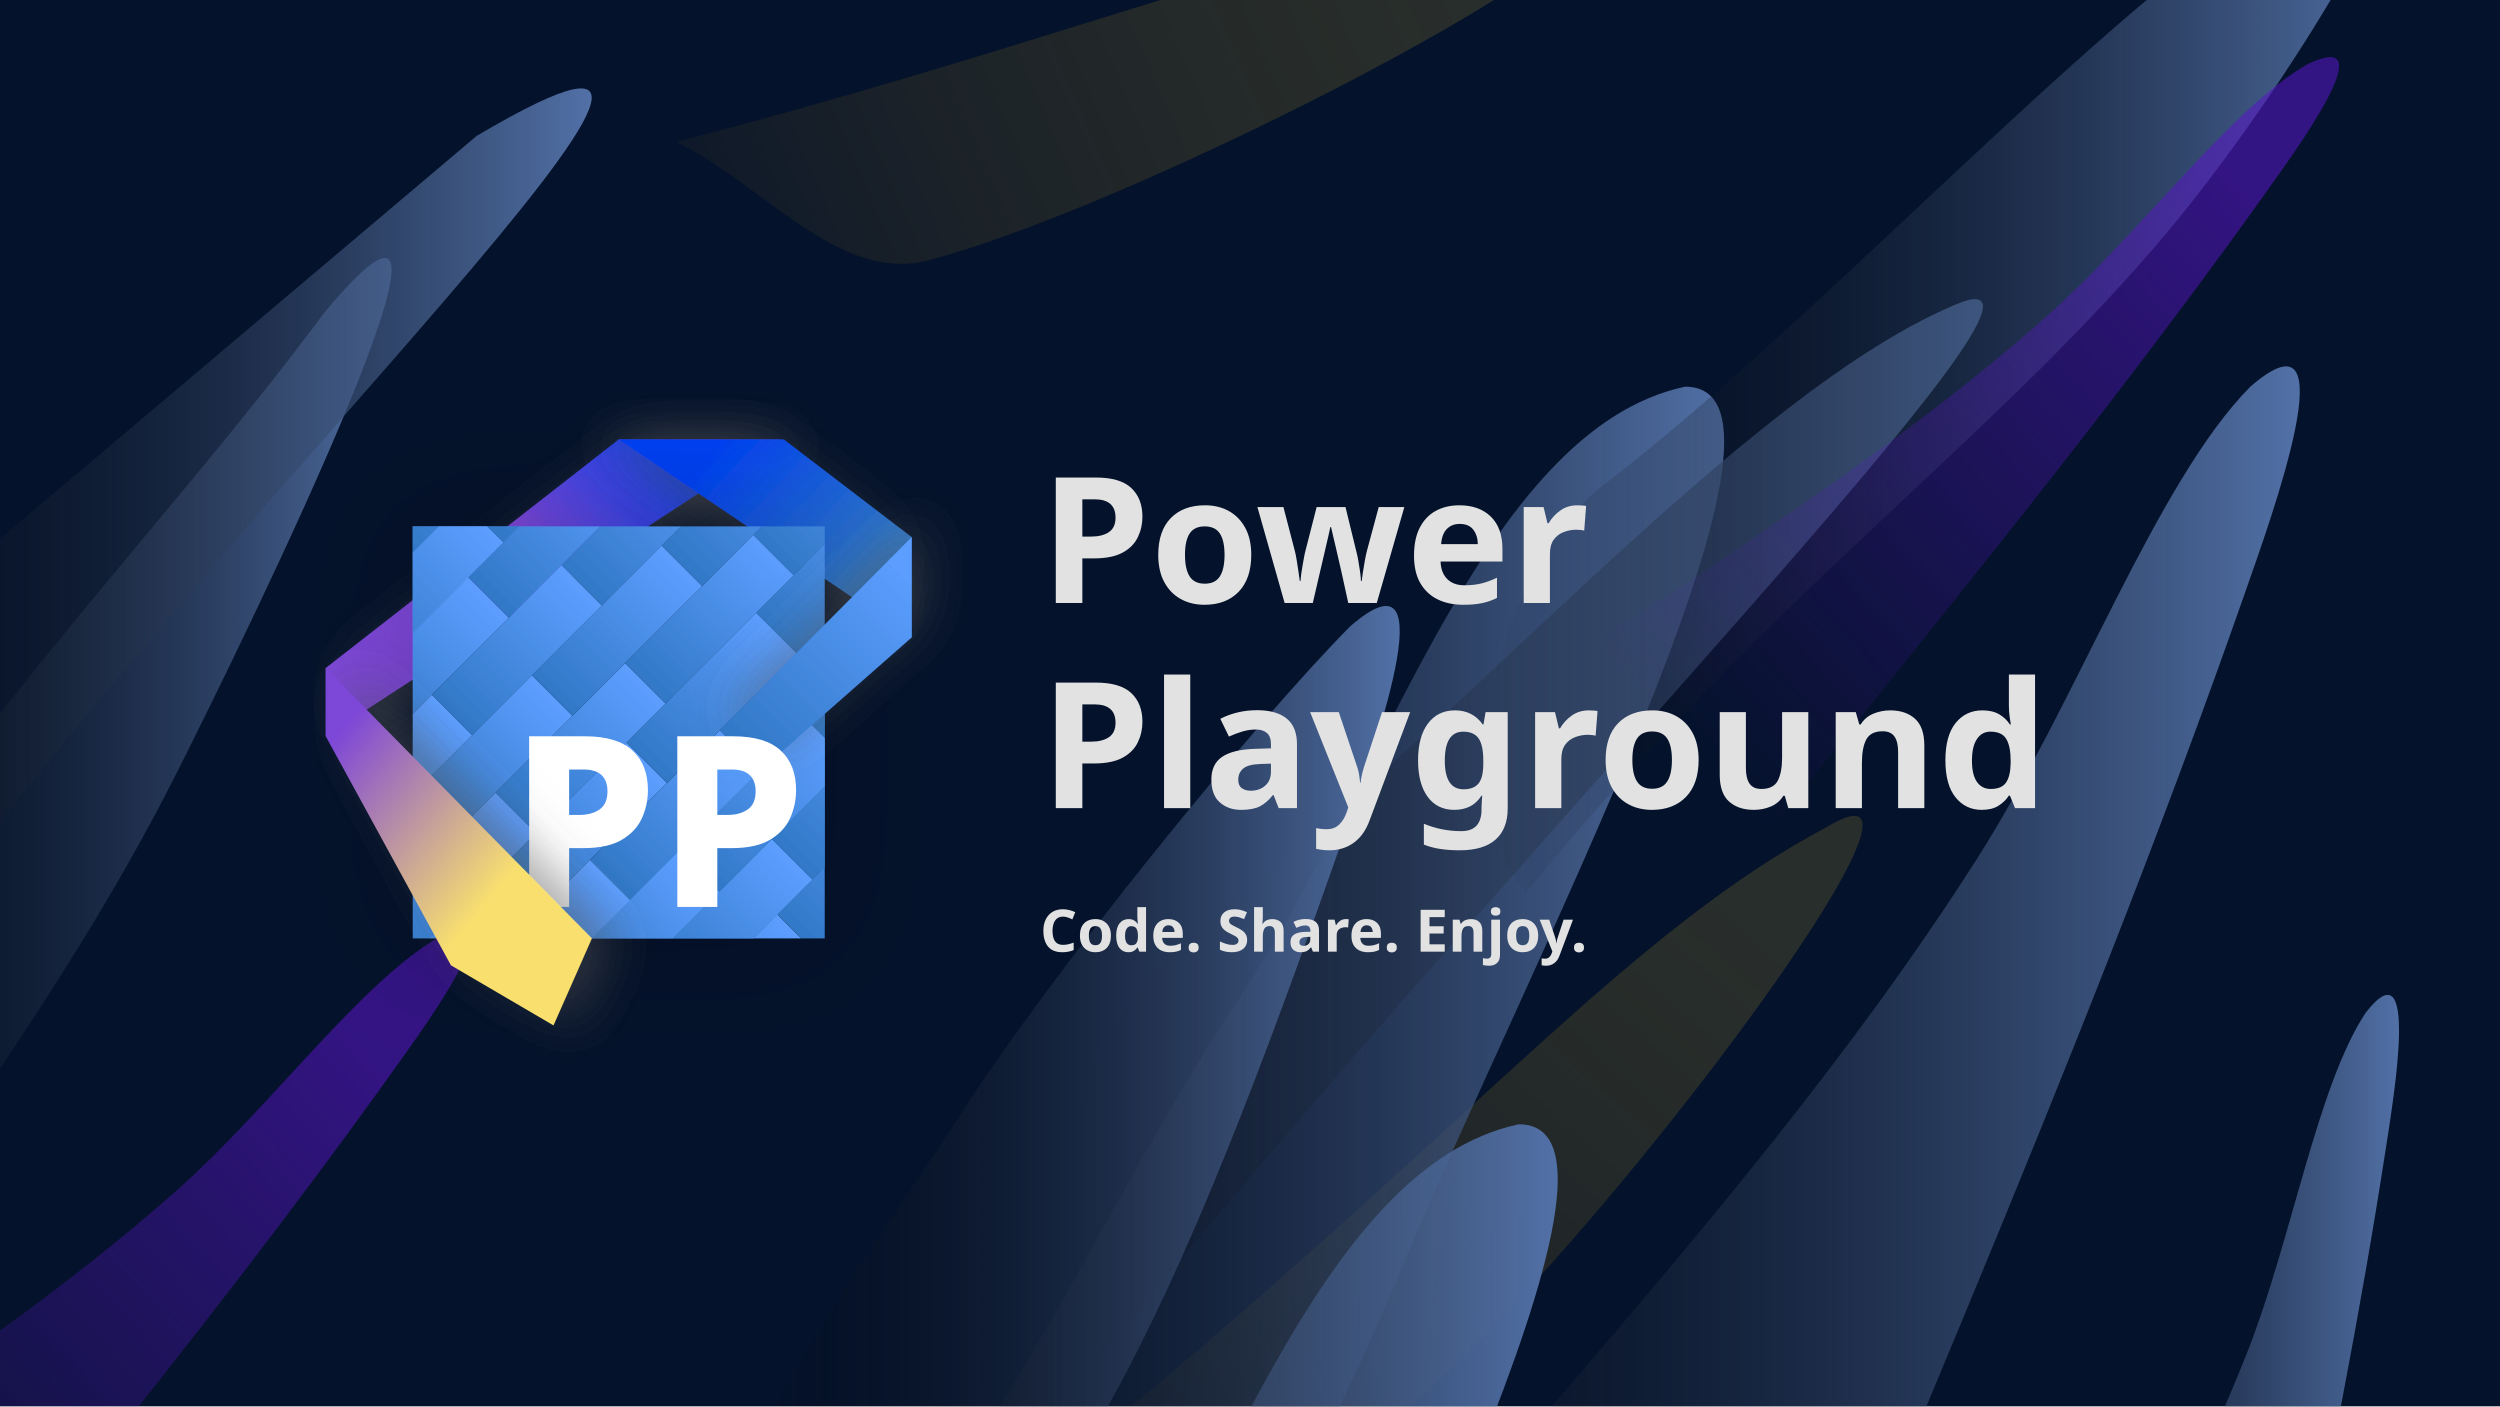
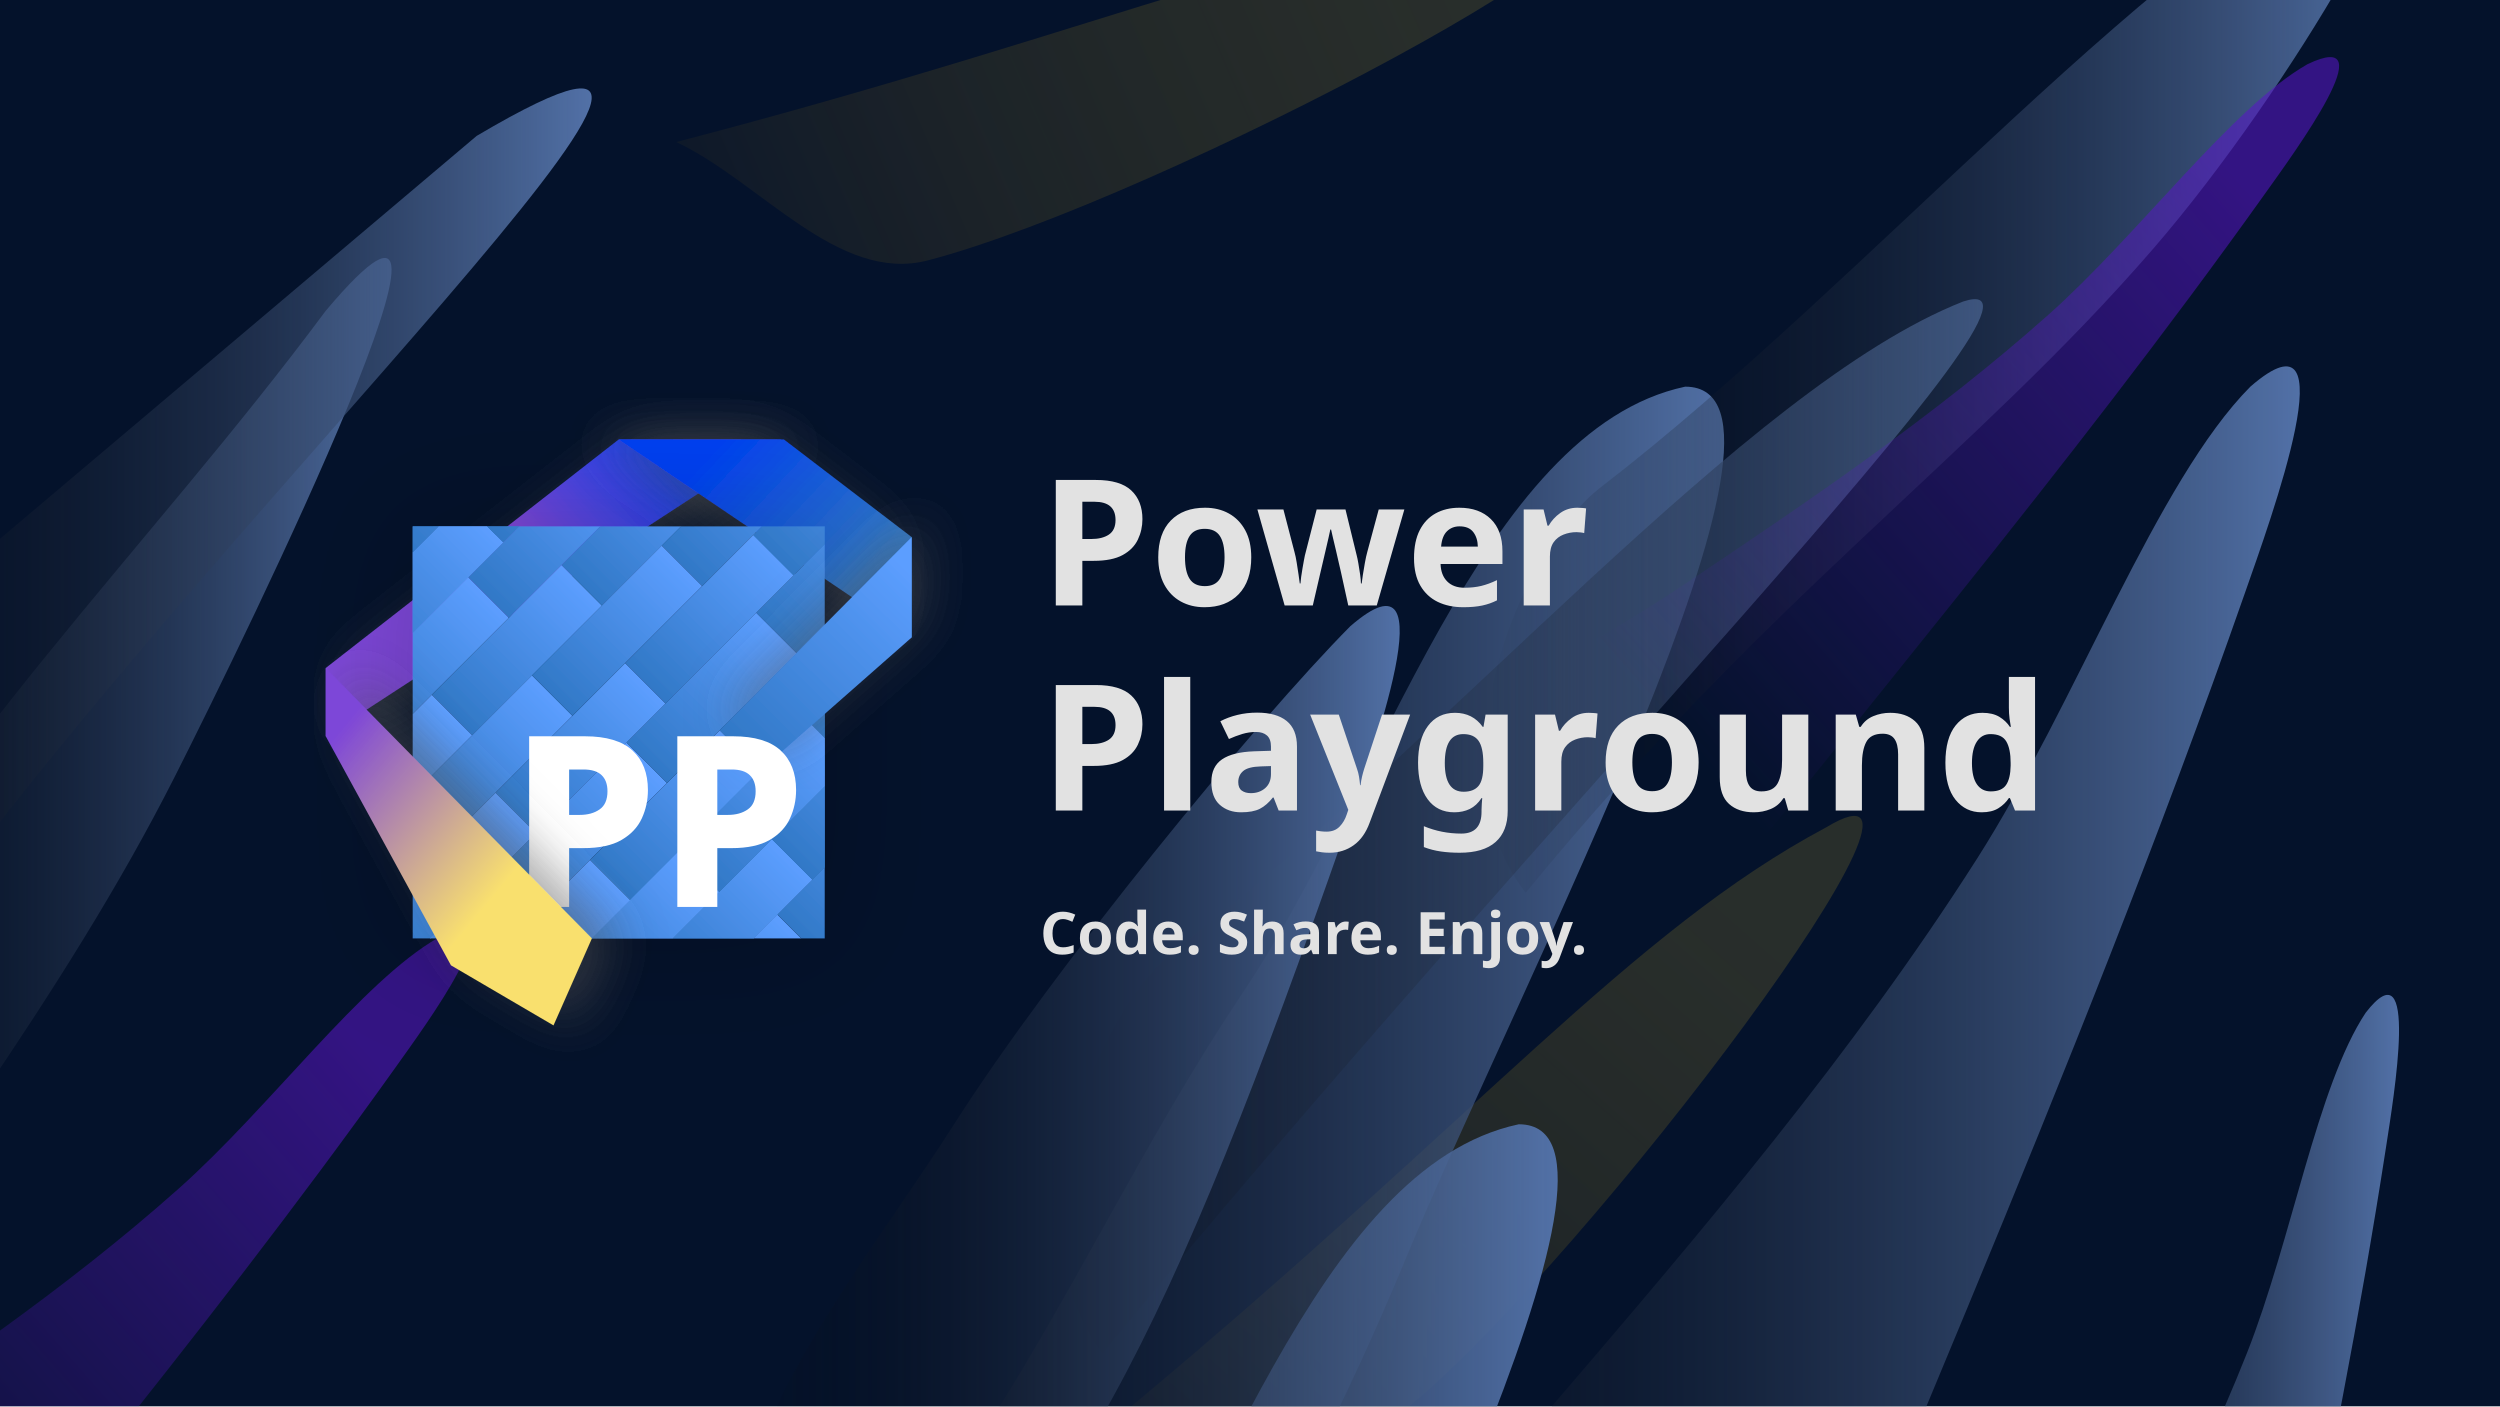
<svg xmlns="http://www.w3.org/2000/svg" xmlns:ns1="http://vectornator.io" xmlns:xlink="http://www.w3.org/1999/xlink" height="100%" stroke-miterlimit="10" style="fill-rule:nonzero;clip-rule:evenodd;stroke-linecap:round;stroke-linejoin:round;" version="1.1" viewBox="5.68434e-14 212 1024 576" width="100%" xml:space="preserve">
  <defs>
    <path d="M5.68434e-14 212L1024 212L1024 212L1024 788L1024 788L5.68434e-14 788L5.68434e-14 788L5.68434e-14 212L5.68434e-14 212Z" id="Fill" />
    <linearGradient gradientTransform="matrix(1 0 0 1 0 0)" gradientUnits="userSpaceOnUse" id="LinearGradient" x1="468.684" x2="716.113" y1="872.198" y2="591.406">
      <stop offset="0" stop-color="#ffbd00" stop-opacity="0" />
      <stop offset="1" stop-color="#8f7d2c" stop-opacity="0.261" />
    </linearGradient>
    <linearGradient gradientTransform="matrix(1 0 0 1 0 0)" gradientUnits="userSpaceOnUse" id="LinearGradient_2" x1="-96.569" x2="160.382" y1="552.832" y2="552.832">
      <stop offset="0" stop-color="#000000" stop-opacity="0" />
      <stop offset="1" stop-color="#5271a7" />
    </linearGradient>
    <linearGradient gradientTransform="matrix(1 0 0 1 0 0)" gradientUnits="userSpaceOnUse" id="LinearGradient_3" x1="-96.569" x2="242.359" y1="420.721" y2="420.721">
      <stop offset="0" stop-color="#000000" stop-opacity="0" />
      <stop offset="1" stop-color="#5271a7" />
    </linearGradient>
    <linearGradient gradientTransform="matrix(1 0 0 1 0 0)" gradientUnits="userSpaceOnUse" id="LinearGradient_4" x1="494.864" x2="941.999" y1="700.656" y2="700.656">
      <stop offset="0" stop-color="#000000" stop-opacity="0" />
      <stop offset="1" stop-color="#5271a7" />
    </linearGradient>
    <linearGradient gradientTransform="matrix(1 0 0 1 0 0)" gradientUnits="userSpaceOnUse" id="LinearGradient_5" x1="299.473" x2="706.217" y1="706.588" y2="706.588">
      <stop offset="0" stop-color="#000000" stop-opacity="0" />
      <stop offset="1" stop-color="#5271a7" />
    </linearGradient>
    <linearGradient gradientTransform="matrix(1 0 0 1 0 0)" gradientUnits="userSpaceOnUse" id="LinearGradient_6" x1="434.671" x2="812.218" y1="550.419" y2="550.419">
      <stop offset="0" stop-color="#000000" stop-opacity="0" />
      <stop offset="1" stop-color="#5271a7" />
    </linearGradient>
    <linearGradient gradientTransform="matrix(1 0 0 1 0 0)" gradientUnits="userSpaceOnUse" id="LinearGradient_7" x1="762.914" x2="982.642" y1="854.96" y2="854.96">
      <stop offset="0" stop-color="#000000" stop-opacity="0" />
      <stop offset="1" stop-color="#5271a7" />
    </linearGradient>
    <linearGradient gradientTransform="matrix(1 0 0 1 0 0)" gradientUnits="userSpaceOnUse" id="LinearGradient_8" x1="231.3" x2="638.043" y1="1008.71" y2="1008.71">
      <stop offset="0" stop-color="#000000" stop-opacity="0" />
      <stop offset="1" stop-color="#5271a7" />
    </linearGradient>
    <linearGradient gradientTransform="matrix(1 0 0 1 0 0)" gradientUnits="userSpaceOnUse" id="LinearGradient_9" x1="303.209" x2="573.324" y1="683.746" y2="683.746">
      <stop offset="0" stop-color="#000000" stop-opacity="0" />
      <stop offset="1" stop-color="#5271a7" />
    </linearGradient>
    <linearGradient gradientTransform="matrix(1 0 0 1 0 0)" gradientUnits="userSpaceOnUse" id="LinearGradient_10" x1="607.957" x2="982.642" y1="362.069" y2="362.069">
      <stop offset="0" stop-color="#000000" stop-opacity="0" />
      <stop offset="1" stop-color="#5271a7" />
    </linearGradient>
    <linearGradient gradientTransform="matrix(0.623723 0.171434 -0.188412 0.630626 440.029 -153.299)" gradientUnits="userSpaceOnUse" id="LinearGradient_11" x1="653.448" x2="914.006" y1="873.172" y2="461.109">
      <stop offset="0" stop-color="#5715c5" stop-opacity="0" />
      <stop offset="1" stop-color="#5715c5" stop-opacity="0.566" />
    </linearGradient>
    <linearGradient gradientTransform="matrix(0.623723 0.171434 -0.188412 0.630626 -325.686 204.532)" gradientUnits="userSpaceOnUse" id="LinearGradient_12" x1="653.448" x2="914.006" y1="873.172" y2="461.109">
      <stop offset="0" stop-color="#5715c5" stop-opacity="0" />
      <stop offset="1" stop-color="#5715c5" stop-opacity="0.566" />
    </linearGradient>
    <linearGradient gradientTransform="matrix(0.904904 0.425615 -0.425615 0.904904 193.031 -640.127)" gradientUnits="userSpaceOnUse" id="LinearGradient_13" x1="468.684" x2="716.113" y1="872.198" y2="591.406">
      <stop offset="0" stop-color="#ffbd00" stop-opacity="0" />
      <stop offset="1" stop-color="#8f7d2c" stop-opacity="0.261" />
    </linearGradient>
    <linearGradient gradientTransform="matrix(47.9132 -53.2538 -90.1648 -99.216 203.869 453.828)" gradientUnits="userSpaceOnUse" id="LinearGradient_14" x1="0.322" x2="1.376" y1="-0.102" y2="-0.161">
      <stop offset="0" stop-color="#7d46d8" />
      <stop offset="1" stop-color="#0041f1" />
    </linearGradient>
    <filter color-interpolation-filters="sRGB" filterUnits="userSpaceOnUse" height="171.579" id="Filter" width="236.573" x="118.427" y="367">
      <feDropShadow dx="10" dy="0" flood-color="#535353" flood-opacity="0.5" in="SourceGraphic" result="Shadow" stdDeviation="10" />
    </filter>
    <linearGradient gradientTransform="matrix(-53.2646 -52.9998 99.1887 -99.6844 382.175 453.216)" gradientUnits="userSpaceOnUse" id="LinearGradient_15" x1="0.322" x2="1.376" y1="-0.102" y2="-0.161">
      <stop offset="0" stop-color="#3178c6" />
      <stop offset="1" stop-color="#0041f1" />
    </linearGradient>
    <filter color-interpolation-filters="sRGB" filterUnits="userSpaceOnUse" height="131.138" id="Filter_2" width="170" x="218.465" y="366.128">
      <feDropShadow dx="-9.962" dy="-0.872" flood-color="#535353" flood-opacity="0.5" in="SourceGraphic" result="Shadow" stdDeviation="10" />
    </filter>
    <filter color-interpolation-filters="sRGB" filterUnits="userSpaceOnUse" height="293.75" id="Filter_3" width="293.75" x="106.552" y="365.125">
      <feDropShadow dx="0" dy="-0" flood-color="#000000" flood-opacity="0.2" in="SourceGraphic" result="Shadow" stdDeviation="25" />
    </filter>
    <linearGradient gradientTransform="matrix(53.1323 -53.1323 99.4369 99.4369 144.726 479.069)" gradientUnits="userSpaceOnUse" id="LinearGradient_16" x1="0" x2="1" y1="0" y2="0">
      <stop offset="0" stop-color="#3178c6" />
      <stop offset="1" stop-color="#5c9eff" />
    </linearGradient>
    <linearGradient gradientTransform="matrix(53.1323 -53.1323 99.4369 99.4369 212.809 377.84)" gradientUnits="userSpaceOnUse" id="LinearGradient_17" x1="0" x2="1" y1="0" y2="0">
      <stop offset="0" stop-color="#3178c6" />
      <stop offset="1" stop-color="#5c9eff" />
    </linearGradient>
    <linearGradient gradientTransform="matrix(53.1323 -53.1323 99.4369 99.4369 159.677 430.972)" gradientUnits="userSpaceOnUse" id="LinearGradient_18" x1="0" x2="1" y1="0" y2="0">
      <stop offset="0" stop-color="#3178c6" />
      <stop offset="1" stop-color="#5c9eff" />
    </linearGradient>
    <linearGradient gradientTransform="matrix(53.1323 -53.1323 99.4369 99.4369 197.858 425.936)" gradientUnits="userSpaceOnUse" id="LinearGradient_19" x1="0" x2="1" y1="0" y2="0">
      <stop offset="0" stop-color="#3178c6" />
      <stop offset="1" stop-color="#5c9eff" />
    </linearGradient>
    <linearGradient gradientTransform="matrix(53.1323 -53.1323 99.4369 99.4369 144.726 479.069)" gradientUnits="userSpaceOnUse" id="LinearGradient_20" x1="0" x2="1" y1="0" y2="0">
      <stop offset="0" stop-color="#3178c6" />
      <stop offset="1" stop-color="#5c9eff" />
    </linearGradient>
    <linearGradient gradientTransform="matrix(53.1323 -53.1323 99.4369 99.4369 159.677 430.972)" gradientUnits="userSpaceOnUse" id="LinearGradient_21" x1="0" x2="1" y1="0" y2="0">
      <stop offset="0" stop-color="#3178c6" />
      <stop offset="1" stop-color="#5c9eff" />
    </linearGradient>
    <linearGradient gradientTransform="matrix(53.1323 -53.1323 99.4369 99.4369 197.858 425.936)" gradientUnits="userSpaceOnUse" id="LinearGradient_22" x1="0" x2="1" y1="0" y2="0">
      <stop offset="0" stop-color="#3178c6" />
      <stop offset="1" stop-color="#5c9eff" />
    </linearGradient>
    <linearGradient gradientTransform="matrix(53.1323 -53.1323 99.4369 99.4369 146.955 509.923)" gradientUnits="userSpaceOnUse" id="LinearGradient_23" x1="0" x2="1" y1="0" y2="0">
      <stop offset="0" stop-color="#3178c6" />
      <stop offset="1" stop-color="#5c9eff" />
    </linearGradient>
    <linearGradient gradientTransform="matrix(53.1323 -53.1323 99.4369 99.4369 185.137 504.887)" gradientUnits="userSpaceOnUse" id="LinearGradient_24" x1="0" x2="1" y1="0" y2="0">
      <stop offset="0" stop-color="#3178c6" />
      <stop offset="1" stop-color="#5c9eff" />
    </linearGradient>
    <linearGradient gradientTransform="matrix(53.1323 -53.1323 99.4369 99.4369 132.005 558.019)" gradientUnits="userSpaceOnUse" id="LinearGradient_25" x1="0" x2="1" y1="0" y2="0">
      <stop offset="0" stop-color="#3178c6" />
      <stop offset="1" stop-color="#5c9eff" />
    </linearGradient>
    <linearGradient gradientTransform="matrix(53.1323 -53.1323 99.4369 99.4369 200.088 456.79)" gradientUnits="userSpaceOnUse" id="LinearGradient_26" x1="0" x2="1" y1="0" y2="0">
      <stop offset="0" stop-color="#3178c6" />
      <stop offset="1" stop-color="#5c9eff" />
    </linearGradient>
    <linearGradient gradientTransform="matrix(53.1323 -53.1323 99.4369 99.4369 238.269 451.755)" gradientUnits="userSpaceOnUse" id="LinearGradient_27" x1="0" x2="1" y1="0" y2="0">
      <stop offset="0" stop-color="#3178c6" />
      <stop offset="1" stop-color="#5c9eff" />
    </linearGradient>
    <linearGradient gradientTransform="matrix(53.1323 -53.1323 99.4369 99.4369 173.054 550.053)" gradientUnits="userSpaceOnUse" id="LinearGradient_28" x1="0" x2="1" y1="0" y2="0">
      <stop offset="0" stop-color="#3178c6" />
      <stop offset="1" stop-color="#5c9eff" />
    </linearGradient>
    <linearGradient gradientTransform="matrix(53.1323 -53.1323 99.4369 99.4369 211.236 545.017)" gradientUnits="userSpaceOnUse" id="LinearGradient_29" x1="0" x2="1" y1="0" y2="0">
      <stop offset="0" stop-color="#3178c6" />
      <stop offset="1" stop-color="#5c9eff" />
    </linearGradient>
    <linearGradient gradientTransform="matrix(53.1323 -53.1323 99.4369 99.4369 158.103 598.15)" gradientUnits="userSpaceOnUse" id="LinearGradient_30" x1="0" x2="1" y1="0" y2="0">
      <stop offset="0" stop-color="#3178c6" />
      <stop offset="1" stop-color="#5c9eff" />
    </linearGradient>
    <linearGradient gradientTransform="matrix(53.7367 -53.7367 100.568 100.568 158.595 630.599)" gradientUnits="userSpaceOnUse" id="LinearGradient_31" x1="0" x2="1" y1="0" y2="0">
      <stop offset="0" stop-color="#3178c6" />
      <stop offset="1" stop-color="#5c9eff" />
    </linearGradient>
    <linearGradient gradientTransform="matrix(53.1323 -53.1323 99.4369 99.4369 120.003 603.309)" gradientUnits="userSpaceOnUse" id="LinearGradient_32" x1="0" x2="1" y1="0" y2="0">
      <stop offset="0" stop-color="#3178c6" />
      <stop offset="1" stop-color="#5c9eff" />
    </linearGradient>
    <linearGradient gradientTransform="matrix(53.1323 -53.1323 99.4369 99.4369 279.319 443.788)" gradientUnits="userSpaceOnUse" id="LinearGradient_33" x1="0" x2="1" y1="0" y2="0">
      <stop offset="0" stop-color="#3178c6" />
      <stop offset="1" stop-color="#5c9eff" />
    </linearGradient>
    <linearGradient gradientTransform="matrix(53.1323 -53.1323 99.4369 99.4369 226.187 496.921)" gradientUnits="userSpaceOnUse" id="LinearGradient_34" x1="0" x2="1" y1="0" y2="0">
      <stop offset="0" stop-color="#3178c6" />
      <stop offset="1" stop-color="#5c9eff" />
    </linearGradient>
    <linearGradient gradientTransform="matrix(53.1323 -53.1323 99.4369 99.4369 264.368 491.885)" gradientUnits="userSpaceOnUse" id="LinearGradient_35" x1="0" x2="1" y1="0" y2="0">
      <stop offset="0" stop-color="#3178c6" />
      <stop offset="1" stop-color="#5c9eff" />
    </linearGradient>
    <linearGradient gradientTransform="matrix(53.1323 -53.1323 99.4369 99.4369 316.756 439.497)" gradientUnits="userSpaceOnUse" id="LinearGradient_36" x1="0" x2="1" y1="0" y2="0">
      <stop offset="0" stop-color="#3178c6" />
      <stop offset="1" stop-color="#5c9eff" />
    </linearGradient>
    <linearGradient gradientTransform="matrix(53.1323 -53.1323 99.4369 99.4369 211.782 577.555)" gradientUnits="userSpaceOnUse" id="LinearGradient_37" x1="0" x2="1" y1="0" y2="0">
      <stop offset="0" stop-color="#3178c6" />
      <stop offset="1" stop-color="#5c9eff" />
    </linearGradient>
    <linearGradient gradientTransform="matrix(53.1323 -53.1323 99.4369 99.4369 249.963 572.52)" gradientUnits="userSpaceOnUse" id="LinearGradient_38" x1="0" x2="1" y1="0" y2="0">
      <stop offset="0" stop-color="#3178c6" />
      <stop offset="1" stop-color="#5c9eff" />
    </linearGradient>
    <linearGradient gradientTransform="matrix(53.1323 -53.1323 99.4369 99.4369 196.831 625.652)" gradientUnits="userSpaceOnUse" id="LinearGradient_39" x1="0" x2="1" y1="0" y2="0">
      <stop offset="0" stop-color="#3178c6" />
      <stop offset="1" stop-color="#5c9eff" />
    </linearGradient>
    <linearGradient gradientTransform="matrix(53.1323 -53.1323 99.4369 99.4369 318.047 471.29)" gradientUnits="userSpaceOnUse" id="LinearGradient_40" x1="0" x2="1" y1="0" y2="0">
      <stop offset="0" stop-color="#3178c6" />
      <stop offset="1" stop-color="#5c9eff" />
    </linearGradient>
    <linearGradient gradientTransform="matrix(53.1323 -53.1323 99.4369 99.4369 264.914 524.423)" gradientUnits="userSpaceOnUse" id="LinearGradient_41" x1="0" x2="1" y1="0" y2="0">
      <stop offset="0" stop-color="#3178c6" />
      <stop offset="1" stop-color="#5c9eff" />
    </linearGradient>
    <linearGradient gradientTransform="matrix(53.1323 -53.1323 99.4369 99.4369 303.096 519.387)" gradientUnits="userSpaceOnUse" id="LinearGradient_42" x1="0" x2="1" y1="0" y2="0">
      <stop offset="0" stop-color="#3178c6" />
      <stop offset="1" stop-color="#5c9eff" />
    </linearGradient>
    <linearGradient gradientTransform="matrix(53.1323 -53.1323 99.4369 99.4369 233.148 622.217)" gradientUnits="userSpaceOnUse" id="LinearGradient_43" x1="0" x2="1" y1="0" y2="0">
      <stop offset="0" stop-color="#3178c6" />
      <stop offset="1" stop-color="#5c9eff" />
    </linearGradient>
    <linearGradient gradientTransform="matrix(53.1323 -53.1323 99.4369 99.4369 271.329 617.181)" gradientUnits="userSpaceOnUse" id="LinearGradient_44" x1="0" x2="1" y1="0" y2="0">
      <stop offset="0" stop-color="#3178c6" />
      <stop offset="1" stop-color="#5c9eff" />
    </linearGradient>
    <linearGradient gradientTransform="matrix(53.1323 -53.1323 99.4369 99.4369 339.412 515.952)" gradientUnits="userSpaceOnUse" id="LinearGradient_45" x1="0" x2="1" y1="0" y2="0">
      <stop offset="0" stop-color="#3178c6" />
      <stop offset="1" stop-color="#5c9eff" />
    </linearGradient>
    <linearGradient gradientTransform="matrix(53.1323 -53.1323 99.4369 99.4369 286.28 569.085)" gradientUnits="userSpaceOnUse" id="LinearGradient_46" x1="0" x2="1" y1="0" y2="0">
      <stop offset="0" stop-color="#3178c6" />
      <stop offset="1" stop-color="#5c9eff" />
    </linearGradient>
    <linearGradient gradientTransform="matrix(53.1323 -53.1323 99.4369 99.4369 324.461 564.049)" gradientUnits="userSpaceOnUse" id="LinearGradient_47" x1="0" x2="1" y1="0" y2="0">
      <stop offset="0" stop-color="#3178c6" />
      <stop offset="1" stop-color="#5c9eff" />
    </linearGradient>
    <linearGradient gradientTransform="matrix(53.1323 -53.1323 99.4369 99.4369 233.148 622.217)" gradientUnits="userSpaceOnUse" id="LinearGradient_48" x1="0" x2="1" y1="0" y2="0">
      <stop offset="0" stop-color="#3178c6" />
      <stop offset="1" stop-color="#5c9eff" />
    </linearGradient>
    <linearGradient gradientTransform="matrix(53.1323 -53.1323 99.4369 99.4369 271.329 617.181)" gradientUnits="userSpaceOnUse" id="LinearGradient_49" x1="0" x2="1" y1="0" y2="0">
      <stop offset="0" stop-color="#3178c6" />
      <stop offset="1" stop-color="#5c9eff" />
    </linearGradient>
    <linearGradient gradientTransform="matrix(53.1323 -53.1323 99.4369 99.4369 339.412 515.952)" gradientUnits="userSpaceOnUse" id="LinearGradient_50" x1="0" x2="1" y1="0" y2="0">
      <stop offset="0" stop-color="#3178c6" />
      <stop offset="1" stop-color="#5c9eff" />
    </linearGradient>
    <linearGradient gradientTransform="matrix(53.1323 -53.1323 99.4369 99.4369 286.28 569.085)" gradientUnits="userSpaceOnUse" id="LinearGradient_51" x1="0" x2="1" y1="0" y2="0">
      <stop offset="0" stop-color="#3178c6" />
      <stop offset="1" stop-color="#5c9eff" />
    </linearGradient>
    <linearGradient gradientTransform="matrix(53.1323 -53.1323 99.4369 99.4369 324.461 564.049)" gradientUnits="userSpaceOnUse" id="LinearGradient_52" x1="0" x2="1" y1="0" y2="0">
      <stop offset="0" stop-color="#3178c6" />
      <stop offset="1" stop-color="#5c9eff" />
    </linearGradient>
    <linearGradient gradientTransform="matrix(53.1323 -53.1323 99.4369 99.4369 273.559 648.035)" gradientUnits="userSpaceOnUse" id="LinearGradient_53" x1="0" x2="1" y1="0" y2="0">
      <stop offset="0" stop-color="#3178c6" />
      <stop offset="1" stop-color="#5c9eff" />
    </linearGradient>
    <linearGradient gradientTransform="matrix(53.1323 -53.1323 99.4369 99.4369 326.691 594.903)" gradientUnits="userSpaceOnUse" id="LinearGradient_54" x1="0" x2="1" y1="0" y2="0">
      <stop offset="0" stop-color="#3178c6" />
      <stop offset="1" stop-color="#5c9eff" />
    </linearGradient>
    <linearGradient gradientTransform="matrix(53.1323 -53.1323 99.4369 99.4369 303.096 519.387)" gradientUnits="userSpaceOnUse" id="LinearGradient_55" x1="0" x2="1.348" y1="0" y2="-0.007">
      <stop offset="0" stop-color="#3178c6" />
      <stop offset="1" stop-color="#5c9eff" />
    </linearGradient>
    <filter color-interpolation-filters="sRGB" filterUnits="userSpaceOnUse" height="145.676" id="Filter_4" width="128.618" x="274.809" y="398.337">
      <feDropShadow dx="5" dy="-8.66" flood-color="#535353" flood-opacity="0.5" in="SourceGraphic" result="Shadow" stdDeviation="10" />
    </filter>
    <linearGradient gradientTransform="matrix(41.5451 51.9549 -77.2657 97.6196 194.422 547.463)" gradientUnits="userSpaceOnUse" id="LinearGradient_56" x1="-1.019" x2="0.394" y1="0.138" y2="0.201">
      <stop offset="0" stop-color="#7d46d8" />
      <stop offset="1" stop-color="#f9e06e" />
    </linearGradient>
    <filter color-interpolation-filters="sRGB" filterUnits="userSpaceOnUse" height="196.314" id="Filter_5" width="159" x="118.427" y="460.686">
      <feDropShadow dx="10" dy="0" flood-color="#535353" flood-opacity="0.5" in="SourceGraphic" result="Shadow" stdDeviation="10" />
    </filter>
  </defs>
  <clipPath id="ArtboardFrame">
    <rect height="576" width="1024" x="5.68434e-14" y="212" />
  </clipPath>
  <g clip-path="url(#ArtboardFrame)" id="Layer" ns1:layerName="Layer">
    <g opacity="1" ns1:layerName="dark">
      <g opacity="1" ns1:layerName="rect">
        <use fill="#04122b" fill-rule="evenodd" opacity="1" stroke="none" ns1:layerName="rect" xlink:href="#Fill" />
        <clipPath clip-rule="evenodd" id="ClipPath">
          <use xlink:href="#Fill" />
        </clipPath>
        <g clip-path="url(#ClipPath)">
          <path d="M463.419 788C605.698 669.45 668.512 593.22 747.976 550.9C812.398 512 652.128 725.665 577.316 788C548.149 812.303 501.385 788 463.419 788Z" fill="url(#LinearGradient)" fill-rule="nonzero" opacity="1" stroke="none" ns1:layerName="长方形 1" />
          <path d="M133.427 339.298C210.159 248.223 101.766 470.44 71.593 530.103C25.53 621.187-38.463 702.034-93.491 788C-90.308 736-107.453 678.49-83.942 632C-29.097 523.55 60.971 436.865 133.427 339.298Z" fill="url(#LinearGradient_2)" fill-rule="nonzero" opacity="1" stroke="none" ns1:layerName="长方形 1" />
          <path d="M-96.569 514.277C49.333 390.973 49.333 390.973 195.234 267.668C350.78 175.795 81.049 430.444-33.137 593.22C-64.853 553.749-64.853 553.749-96.569 514.277Z" fill="url(#LinearGradient_3)" fill-rule="nonzero" opacity="1" stroke="none" ns1:layerName="长方形 1" />
          <path d="M494.864 930.746C541.789 883.164 592.123 838.718 635.64 788C697.292 716.145 758.955 643.495 809.836 563.649C850.396 500 883.408 409.024 921.742 370.376C963.016 334.538 930.206 424.378 919.384 455.279C850.056 653.236 763.143 844.589 685.023 1039.24C589.943 984.995 589.943 984.995 494.864 930.746Z" fill="url(#LinearGradient_4)" fill-rule="nonzero" opacity="1" stroke="none" ns1:layerName="长方形 1" />
          <path d="M299.473 934.941C332.128 892.227 367.741 851.621 397.437 806.8C437.656 746.096 468.294 679.368 508.865 618.899C566.007 533.734 607.117 388.125 690.255 370.376C750.814 370.376 622.944 613.405 574.916 729.653C530.013 838.338 466.603 938.418 412.446 1042.8C355.96 988.87 355.96 988.87 299.473 934.941Z" fill="url(#LinearGradient_5)" fill-rule="nonzero" opacity="1" stroke="none" ns1:layerName="长方形 1" />
          <path d="M482.526 600.1C592.56 515.471 715.479 370.376 804.105 335.501C858.515 317.665 627.874 550.9 451.644 766.3C412.535 716.521 448.747 626.079 482.526 600.1Z" fill="url(#LinearGradient_6)" fill-rule="nonzero" opacity="1" stroke="none" ns1:layerName="长方形 1" />
          <path d="M1103.62 310.829" fill="none" opacity="1" stroke="#383838" stroke-linecap="butt" stroke-linejoin="miter" stroke-width="10" ns1:layerName="曲线 1" />
          <path d="M762.914 1044.34C787.182 1007.52 813.975 972.31 835.72 933.9C866.528 879.483 897.251 824.549 920.306 766.326C938.684 719.914 949.122 656.756 968.973 626.829C991.014 598.346 980.572 660.741 977.275 682.144C956.149 819.251 923.109 954.32 896.026 1090.41C829.47 1067.37 829.47 1067.37 762.914 1044.34Z" fill="url(#LinearGradient_7)" fill-rule="nonzero" opacity="1" stroke="none" ns1:layerName="长方形 1" />
          <path d="M231.3 1237.07C263.954 1194.35 299.567 1153.75 329.263 1108.93C369.482 1048.22 400.12 981.494 440.691 921.025C497.833 835.859 538.943 690.25 622.081 672.502C682.64 672.502 554.77 915.53 506.742 1031.78C461.84 1140.46 398.429 1240.54 344.272 1344.93C287.786 1291 287.786 1291 231.3 1237.07Z" fill="url(#LinearGradient_8)" fill-rule="nonzero" opacity="1" stroke="none" ns1:layerName="长方形 1" />
          <path d="M390.766 672.502C431.325 608.853 514.732 507.169 553.066 468.522C594.34 432.683 561.531 522.523 550.709 553.424C481.38 751.381 434.671 854.96 344.981 907.277C249.901 853.028 339.885 752.348 390.766 672.502Z" fill="url(#LinearGradient_9)" fill-rule="nonzero" opacity="1" stroke="none" ns1:layerName="长方形 1" />
          <path d="M655.812 411.468C765.846 326.84 888.764 181.745 977.39 146.87C1001.27 139.041 939.2 247.71 881.947 313.892C808.769 398.48 723.802 456.821 624.93 577.669C585.821 527.89 622.033 437.448 655.812 411.468Z" fill="url(#LinearGradient_10)" fill-rule="nonzero" opacity="1" stroke="none" ns1:layerName="长方形 1" />
          <path d="M573.324 518.491C611.557 496.529 651.325 477.129 688.024 452.605C740.016 417.861 792.165 382.617 838.945 340.987C876.235 307.802 913.966 256.089 945.157 238.289C977.654 222.764 940.263 273.794 927.69 291.426C847.151 404.378 756.889 510.15 671.488 619.512C622.406 569.002 622.406 569.002 573.324 518.491Z" fill="url(#LinearGradient_11)" fill-rule="nonzero" opacity="1" stroke="none" ns1:layerName="长方形 1" />
          <path d="M-192.391 876.322C-154.158 854.36-114.39 834.96-77.691 810.436C-25.699 775.692 26.45 740.448 73.23 698.818C110.52 665.633 148.251 613.92 179.442 596.12C211.939 580.595 174.548 631.625 161.975 649.257C81.436 762.209-8.827 867.981-94.228 977.343C-143.309 926.833-143.309 926.833-192.391 876.322Z" fill="url(#LinearGradient_12)" fill-rule="nonzero" opacity="1" stroke="none" ns1:layerName="长方形 1" />
          <path d="M276.996 270.175C456.201 223.455 545.487 181.209 635.406 176.735C710.258 168.953 474.29 294.086 380.062 318.652C343.324 328.23 311.351 286.334 276.996 270.175Z" fill="url(#LinearGradient_13)" fill-rule="nonzero" opacity="1" stroke="none" ns1:layerName="长方形 1" />
        </g>
      </g>
      <g opacity="1" ns1:layerName="成组 1">
        <path d="M253.521 435.32L320 392L253.427 392L133.427 485.608L133.427 513.579L253.521 435.32" fill="url(#LinearGradient_14)" fill-rule="evenodd" filter="url(#Filter)" stroke="none" ns1:layerName="rect 3" ns1:shadowAngle="0" ns1:shadowColor="#535353" ns1:shadowOffset="10" ns1:shadowOpacity="0.5" ns1:shadowRadius="20" />
        <path d="M355.339 460.908L253.427 392L321.075 392L373.427 431.997L373.427 473.138L355.339 460.908" fill="url(#LinearGradient_15)" fill-rule="evenodd" filter="url(#Filter_2)" stroke="none" ns1:layerName="rect 2" ns1:shadowAngle="3.22886" ns1:shadowColor="#535353" ns1:shadowOffset="10" ns1:shadowOpacity="0.5" ns1:shadowRadius="20" />
        <g filter="url(#Filter_3)" ns1:layerName="rect" ns1:shadowAngle="-1.5708" ns1:shadowColor="#000000" ns1:shadowOffset="0" ns1:shadowOpacity="0.2" ns1:shadowRadius="50">
          <clipPath clip-rule="evenodd" id="ClipPath_2">
            <path d="M169.052 427.625L337.802 427.625L337.802 427.625L337.802 596.375L337.802 596.375L169.052 596.375L169.052 596.375L169.052 427.625L169.052 427.625Z" />
          </clipPath>
          <g clip-path="url(#ClipPath_2)">
            <path d="M136.439 470.782L189.572 417.65L189.572 417.65L206.145 434.223L206.145 434.223L153.012 487.355L153.012 487.355L136.439 470.782L136.439 470.782Z" fill="url(#LinearGradient_16)" fill-rule="evenodd" opacity="1" stroke="none" ns1:layerName="rect" />
            <path d="M204.523 369.553L257.655 316.421L257.655 316.421L274.228 332.994L274.228 332.994L221.096 386.126L221.096 386.126L204.523 369.553L204.523 369.553Z" fill="url(#LinearGradient_17)" fill-rule="evenodd" opacity="0" stroke="none" ns1:layerName="rect" />
            <path d="M151.39 422.686L204.523 369.553L204.523 369.553L221.096 386.126L221.096 386.126L167.963 439.259L167.963 439.259L151.39 422.686L151.39 422.686Z" fill="url(#LinearGradient_18)" fill-rule="evenodd" opacity="1" stroke="none" ns1:layerName="rect" />
            <path d="M189.572 417.65L242.704 364.517L242.704 364.517L259.277 381.09L259.277 381.09L206.145 434.223L206.145 434.223L189.572 417.65L189.572 417.65Z" fill="url(#LinearGradient_19)" fill-rule="evenodd" opacity="1" stroke="none" ns1:layerName="rect" />
            <path d="M136.439 470.782L189.572 417.65L189.572 417.65L206.145 434.223L206.145 434.223L153.012 487.355L153.012 487.355L136.439 470.782L136.439 470.782Z" fill="url(#LinearGradient_20)" fill-rule="evenodd" opacity="1" stroke="none" ns1:layerName="rect" />
            <path d="M151.39 422.686L204.523 369.553L204.523 369.553L221.096 386.126L221.096 386.126L167.963 439.259L167.963 439.259L151.39 422.686L151.39 422.686Z" fill="url(#LinearGradient_21)" fill-rule="evenodd" opacity="1" stroke="none" ns1:layerName="rect" />
            <path d="M189.572 417.65L242.704 364.517L242.704 364.517L259.277 381.09L259.277 381.09L206.145 434.223L206.145 434.223L189.572 417.65L189.572 417.65Z" fill="url(#LinearGradient_22)" fill-rule="evenodd" opacity="1" stroke="none" ns1:layerName="rect" />
            <path d="M138.669 501.636L191.801 448.504L191.801 448.504L208.374 465.077L208.374 465.077L155.242 518.209L155.242 518.209L138.669 501.636L138.669 501.636Z" fill="url(#LinearGradient_23)" fill-rule="evenodd" opacity="1" stroke="none" ns1:layerName="rect" />
            <path d="M176.85 496.601L229.983 443.468L229.983 443.468L246.556 460.041L246.556 460.041L193.423 513.173L193.423 513.173L176.85 496.601L176.85 496.601Z" fill="url(#LinearGradient_24)" fill-rule="evenodd" opacity="1" stroke="none" ns1:layerName="rect" />
            <path d="M123.718 549.733L176.85 496.601L176.85 496.601L193.423 513.173L193.423 513.173L140.291 566.306L140.291 566.306L123.718 549.733L123.718 549.733Z" fill="url(#LinearGradient_25)" fill-rule="evenodd" opacity="1" stroke="none" ns1:layerName="rect" />
            <path d="M191.801 448.504L244.934 395.372L244.934 395.372L261.507 411.945L261.507 411.945L208.374 465.077L208.374 465.077L191.801 448.504L191.801 448.504Z" fill="url(#LinearGradient_26)" fill-rule="evenodd" opacity="1" stroke="none" ns1:layerName="rect" />
            <path d="M229.983 443.468L283.115 390.336L283.115 390.336L299.688 406.909L299.688 406.909L246.556 460.041L246.556 460.041L229.983 443.468L229.983 443.468Z" fill="url(#LinearGradient_27)" fill-rule="evenodd" opacity="1" stroke="none" ns1:layerName="rect" />
            <path d="M164.768 541.767L217.9 488.635L217.9 488.635L234.473 505.207L234.473 505.207L181.341 558.34L181.341 558.34L164.768 541.767L164.768 541.767Z" fill="url(#LinearGradient_28)" fill-rule="evenodd" opacity="1" stroke="none" ns1:layerName="rect" />
            <path d="M202.949 536.731L256.082 483.599L256.082 483.599L272.654 500.171L272.654 500.171L219.522 553.304L219.522 553.304L202.949 536.731L202.949 536.731Z" fill="url(#LinearGradient_29)" fill-rule="evenodd" opacity="1" stroke="none" ns1:layerName="rect" />
            <path d="M149.817 589.863L202.949 536.731L202.949 536.731L219.522 553.304L219.522 553.304L166.39 606.436L166.39 606.436L149.817 589.863L149.817 589.863Z" fill="url(#LinearGradient_30)" fill-rule="evenodd" opacity="1" stroke="none" ns1:layerName="rect" />
            <path d="M150.214 622.218L203.951 568.481L203.951 568.481L220.712 585.243L220.712 585.243L166.975 638.979L166.975 638.979L150.214 622.218L150.214 622.218Z" fill="url(#LinearGradient_31)" fill-rule="evenodd" opacity="1" stroke="none" ns1:layerName="rect" />
            <path d="M111.717 595.023L164.849 541.89L164.849 541.89L181.422 558.463L181.422 558.463L128.29 611.596L128.29 611.596L111.717 595.023L111.717 595.023Z" fill="url(#LinearGradient_32)" fill-rule="evenodd" opacity="1" stroke="none" ns1:layerName="rect" />
            <path d="M271.033 435.502L324.165 382.37L324.165 382.37L340.738 398.943L340.738 398.943L287.606 452.075L287.606 452.075L271.033 435.502L271.033 435.502Z" fill="url(#LinearGradient_33)" fill-rule="evenodd" opacity="1" stroke="none" ns1:layerName="rect" />
            <path d="M217.9 488.634L271.033 435.502L271.033 435.502L287.605 452.075L287.605 452.075L234.473 505.207L234.473 505.207L217.9 488.634L217.9 488.634Z" fill="url(#LinearGradient_34)" fill-rule="evenodd" opacity="1" stroke="none" ns1:layerName="rect" />
            <path d="M256.082 483.599L309.214 430.466L309.214 430.466L325.787 447.039L325.787 447.039L272.654 500.171L272.654 500.171L256.082 483.599L256.082 483.599Z" fill="url(#LinearGradient_35)" fill-rule="evenodd" opacity="1" stroke="none" ns1:layerName="rect" />
            <path d="M308.469 431.211L361.602 378.079L361.602 378.079L378.174 394.652L378.174 394.652L325.042 447.784L325.042 447.784L308.469 431.211L308.469 431.211Z" fill="url(#LinearGradient_36)" fill-rule="evenodd" opacity="1" stroke="none" ns1:layerName="rect" />
            <path d="M203.495 569.269L256.628 516.136L256.628 516.136L273.201 532.709L273.201 532.709L220.068 585.842L220.068 585.842L203.495 569.269L203.495 569.269Z" fill="url(#LinearGradient_37)" fill-rule="evenodd" opacity="1" stroke="none" ns1:layerName="rect" />
            <path d="M241.677 564.233L294.809 511.101L294.809 511.101L311.382 527.674L311.382 527.674L258.25 580.806L258.25 580.806L241.677 564.233L241.677 564.233Z" fill="url(#LinearGradient_38)" fill-rule="evenodd" opacity="1" stroke="none" ns1:layerName="rect" />
            <path d="M188.544 617.366L241.677 564.233L241.677 564.233L258.249 580.806L258.249 580.806L205.117 633.938L205.117 633.938L188.544 617.366L188.544 617.366Z" fill="url(#LinearGradient_39)" fill-rule="evenodd" opacity="1" stroke="none" ns1:layerName="rect" />
            <path d="M309.76 463.004L362.893 409.872L362.893 409.872L379.465 426.444L379.465 426.444L326.333 479.577L326.333 479.577L309.76 463.004L309.76 463.004Z" fill="url(#LinearGradient_40)" fill-rule="evenodd" opacity="1" stroke="none" ns1:layerName="rect" />
            <path d="M256.628 516.136L309.76 463.004L309.76 463.004L326.333 479.577L326.333 479.577L273.201 532.709L273.201 532.709L256.628 516.136L256.628 516.136Z" fill="url(#LinearGradient_41)" fill-rule="evenodd" opacity="1" stroke="none" ns1:layerName="rect" />
            <path d="M294.809 511.1L347.941 457.968L347.941 457.968L364.514 474.541L364.514 474.541L311.382 527.673L311.382 527.673L294.809 511.1L294.809 511.1Z" fill="url(#LinearGradient_42)" fill-rule="evenodd" opacity="1" stroke="none" ns1:layerName="rect" />
            <path d="M224.861 613.931L277.993 560.798L277.993 560.798L294.566 577.371L294.566 577.371L241.434 630.503L241.434 630.503L224.861 613.931L224.861 613.931Z" fill="url(#LinearGradient_43)" fill-rule="evenodd" opacity="1" stroke="none" ns1:layerName="rect" />
            <path d="M263.042 608.895L316.175 555.762L316.175 555.762L332.748 572.335L332.748 572.335L279.615 625.468L279.615 625.468L263.042 608.895L263.042 608.895Z" fill="url(#LinearGradient_44)" fill-rule="evenodd" opacity="1" stroke="none" ns1:layerName="rect" />
            <path d="M331.126 507.666L384.258 454.533L384.258 454.533L400.831 471.106L400.831 471.106L347.699 524.239L347.699 524.239L331.126 507.666L331.126 507.666Z" fill="url(#LinearGradient_45)" fill-rule="evenodd" opacity="1" stroke="none" ns1:layerName="rect" />
            <path d="M277.994 560.798L331.126 507.666L331.126 507.666L347.699 524.239L347.699 524.239L294.566 577.371L294.566 577.371L277.994 560.798L277.994 560.798Z" fill="url(#LinearGradient_46)" fill-rule="evenodd" opacity="1" stroke="none" ns1:layerName="rect" />
            <path d="M316.175 555.762L369.307 502.63L369.307 502.63L385.88 519.203L385.88 519.203L332.748 572.335L332.748 572.335L316.175 555.762L316.175 555.762Z" fill="url(#LinearGradient_47)" fill-rule="evenodd" opacity="1" stroke="none" ns1:layerName="rect" />
            <path d="M224.861 613.931L277.993 560.798L277.993 560.798L294.566 577.371L294.566 577.371L241.434 630.503L241.434 630.503L224.861 613.931L224.861 613.931Z" fill="url(#LinearGradient_48)" fill-rule="evenodd" opacity="1" stroke="none" ns1:layerName="rect" />
            <path d="M263.042 608.895L316.175 555.762L316.175 555.762L332.748 572.335L332.748 572.335L279.615 625.468L279.615 625.468L263.042 608.895L263.042 608.895Z" fill="url(#LinearGradient_49)" fill-rule="evenodd" opacity="1" stroke="none" ns1:layerName="rect" />
            <path d="M331.126 507.666L384.258 454.533L384.258 454.533L400.831 471.106L400.831 471.106L347.699 524.239L347.699 524.239L331.126 507.666L331.126 507.666Z" fill="url(#LinearGradient_50)" fill-rule="evenodd" opacity="1" stroke="none" ns1:layerName="rect" />
            <path d="M277.994 560.798L331.126 507.666L331.126 507.666L347.699 524.239L347.699 524.239L294.566 577.371L294.566 577.371L277.994 560.798L277.994 560.798Z" fill="url(#LinearGradient_51)" fill-rule="evenodd" opacity="1" stroke="none" ns1:layerName="rect" />
            <path d="M316.175 555.762L369.307 502.63L369.307 502.63L385.88 519.203L385.88 519.203L332.748 572.335L332.748 572.335L316.175 555.762L316.175 555.762Z" fill="url(#LinearGradient_52)" fill-rule="evenodd" opacity="1" stroke="none" ns1:layerName="rect" />
            <path d="M265.272 639.749L318.404 586.617L318.404 586.617L334.977 603.189L334.977 603.189L281.845 656.322L281.845 656.322L265.272 639.749L265.272 639.749Z" fill="url(#LinearGradient_53)" fill-rule="evenodd" opacity="1" stroke="none" ns1:layerName="rect" />
            <path d="M318.405 586.617L371.537 533.484L371.537 533.484L388.11 550.057L388.11 550.057L334.977 603.189L334.977 603.189L318.405 586.617L318.405 586.617Z" fill="url(#LinearGradient_54)" fill-rule="evenodd" opacity="1" stroke="none" ns1:layerName="rect" />
          </g>
        </g>
        <path d="M294.809 511.1L373.427 431.997L373.427 473.083L311.382 527.673L311.382 527.673L294.809 511.1L294.809 511.1Z" fill="url(#LinearGradient_55)" fill-rule="evenodd" filter="url(#Filter_4)" stroke="none" ns1:layerName="rect 1" ns1:shadowAngle="-1.0472" ns1:shadowColor="#535353" ns1:shadowOffset="10" ns1:shadowOpacity="0.5" ns1:shadowRadius="20" />
        <g opacity="1" ns1:layerName="g">
          <path d="M239.573 513.579C248.372 513.579 254.875 515.537 259.081 519.413C263.287 523.29 265.39 528.694 265.39 535.606C265.39 539.718 264.556 543.594 262.886 547.217C261.215 550.839 258.455 553.776 254.601 556.028C250.748 558.279 245.513 559.395 238.899 559.395L233.119 559.395L233.119 583.479L216.743 583.479L216.743 513.579L239.573 513.579ZM238.996 527.187L233.119 527.187L233.119 545.787L237.454 545.787C240.729 545.787 243.442 545.043 245.594 543.536C247.746 542.048 248.821 539.561 248.821 536.095C248.821 533.237 248.018 531.024 246.413 529.497C244.808 527.95 242.334 527.187 238.996 527.187Z" fill="#ffffff" fill-rule="nonzero" opacity="1" stroke="none" ns1:layerName="path" />
          <path d="M300.263 513.579C309.062 513.579 315.564 515.537 319.77 519.413C323.976 523.29 326.079 528.694 326.079 535.606C326.079 539.718 325.245 543.594 323.575 547.217C321.904 550.839 319.144 553.776 315.29 556.028C311.437 558.279 306.202 559.395 299.588 559.395L293.808 559.395L293.808 583.479L277.432 583.479L277.432 513.579L300.263 513.579ZM299.685 527.187L293.808 527.187L293.808 545.787L298.143 545.787C301.419 545.787 304.131 545.043 306.283 543.536C308.435 542.048 309.51 539.561 309.51 536.095C309.51 533.237 308.707 531.024 307.102 529.497C305.497 527.95 303.023 527.187 299.685 527.187Z" fill="#ffffff" fill-rule="nonzero" opacity="1" stroke="none" ns1:layerName="path" />
        </g>
        <path d="M242.427 596.375L226.713 632L184.718 607.399L133.427 513.579L133.427 485.686L242.427 596.375Z" fill="url(#LinearGradient_56)" fill-rule="evenodd" filter="url(#Filter_5)" stroke="none" ns1:layerName="rect 4" ns1:shadowAngle="0" ns1:shadowColor="#535353" ns1:shadowOffset="10" ns1:shadowOpacity="0.5" ns1:shadowRadius="20" />
      </g>
-       <text fill="#e2e2e2" font-family="HackNerdFontComplete-Bold" font-size="72" opacity="1" stroke="none" text-anchor="start" transform="matrix(1 0 0 1 425.97 392)" ns1:layerName="Text 2" ns1:width="436.477" x="0" y="0">
-         <tspan font-weight="bold" textLength="216.738" x="0" y="67">Power
+       <text fill="#e2e2e2" font-family="TrebuchetMS-Bold" font-size="72" opacity="1" stroke="none" text-anchor="start" transform="matrix(1 0 0 1 425.97 392)" ns1:layerName="Text 2" ns1:width="377.766" x="0" y="0">
+         <tspan font-weight="bold" textLength="211.57" x="0" y="68">Power
</tspan>
-         <tspan font-weight="bold" textLength="433.477" x="0" y="151">Playground</tspan>
+         <tspan font-weight="bold" textLength="374.766" x="0" y="152">Playground</tspan>
      </text>
-       <text fill="#e2e2e2" font-family="HackNerdFontComplete-Bold" font-size="24" opacity="1" stroke="none" text-anchor="start" transform="matrix(1 0 0 1 425.97 579.801)" ns1:layerName="Text 3" ns1:width="528.569" x="0" y="0">
-         <tspan font-weight="bold" textLength="274.535" x="0" y="22">Code. Share. Enjoy.
+       <text fill="#e2e2e2" font-family="TrebuchetMS-Bold" font-size="24" opacity="1" stroke="none" text-anchor="start" transform="matrix(1 0 0 1 425.97 579.801)" ns1:layerName="Text 3" ns1:width="528.569" x="0" y="0">
+         <tspan font-weight="bold" textLength="223.23" x="0" y="23">Code. Share. Enjoy.
</tspan>
      </text>
    </g>
  </g>
</svg>
